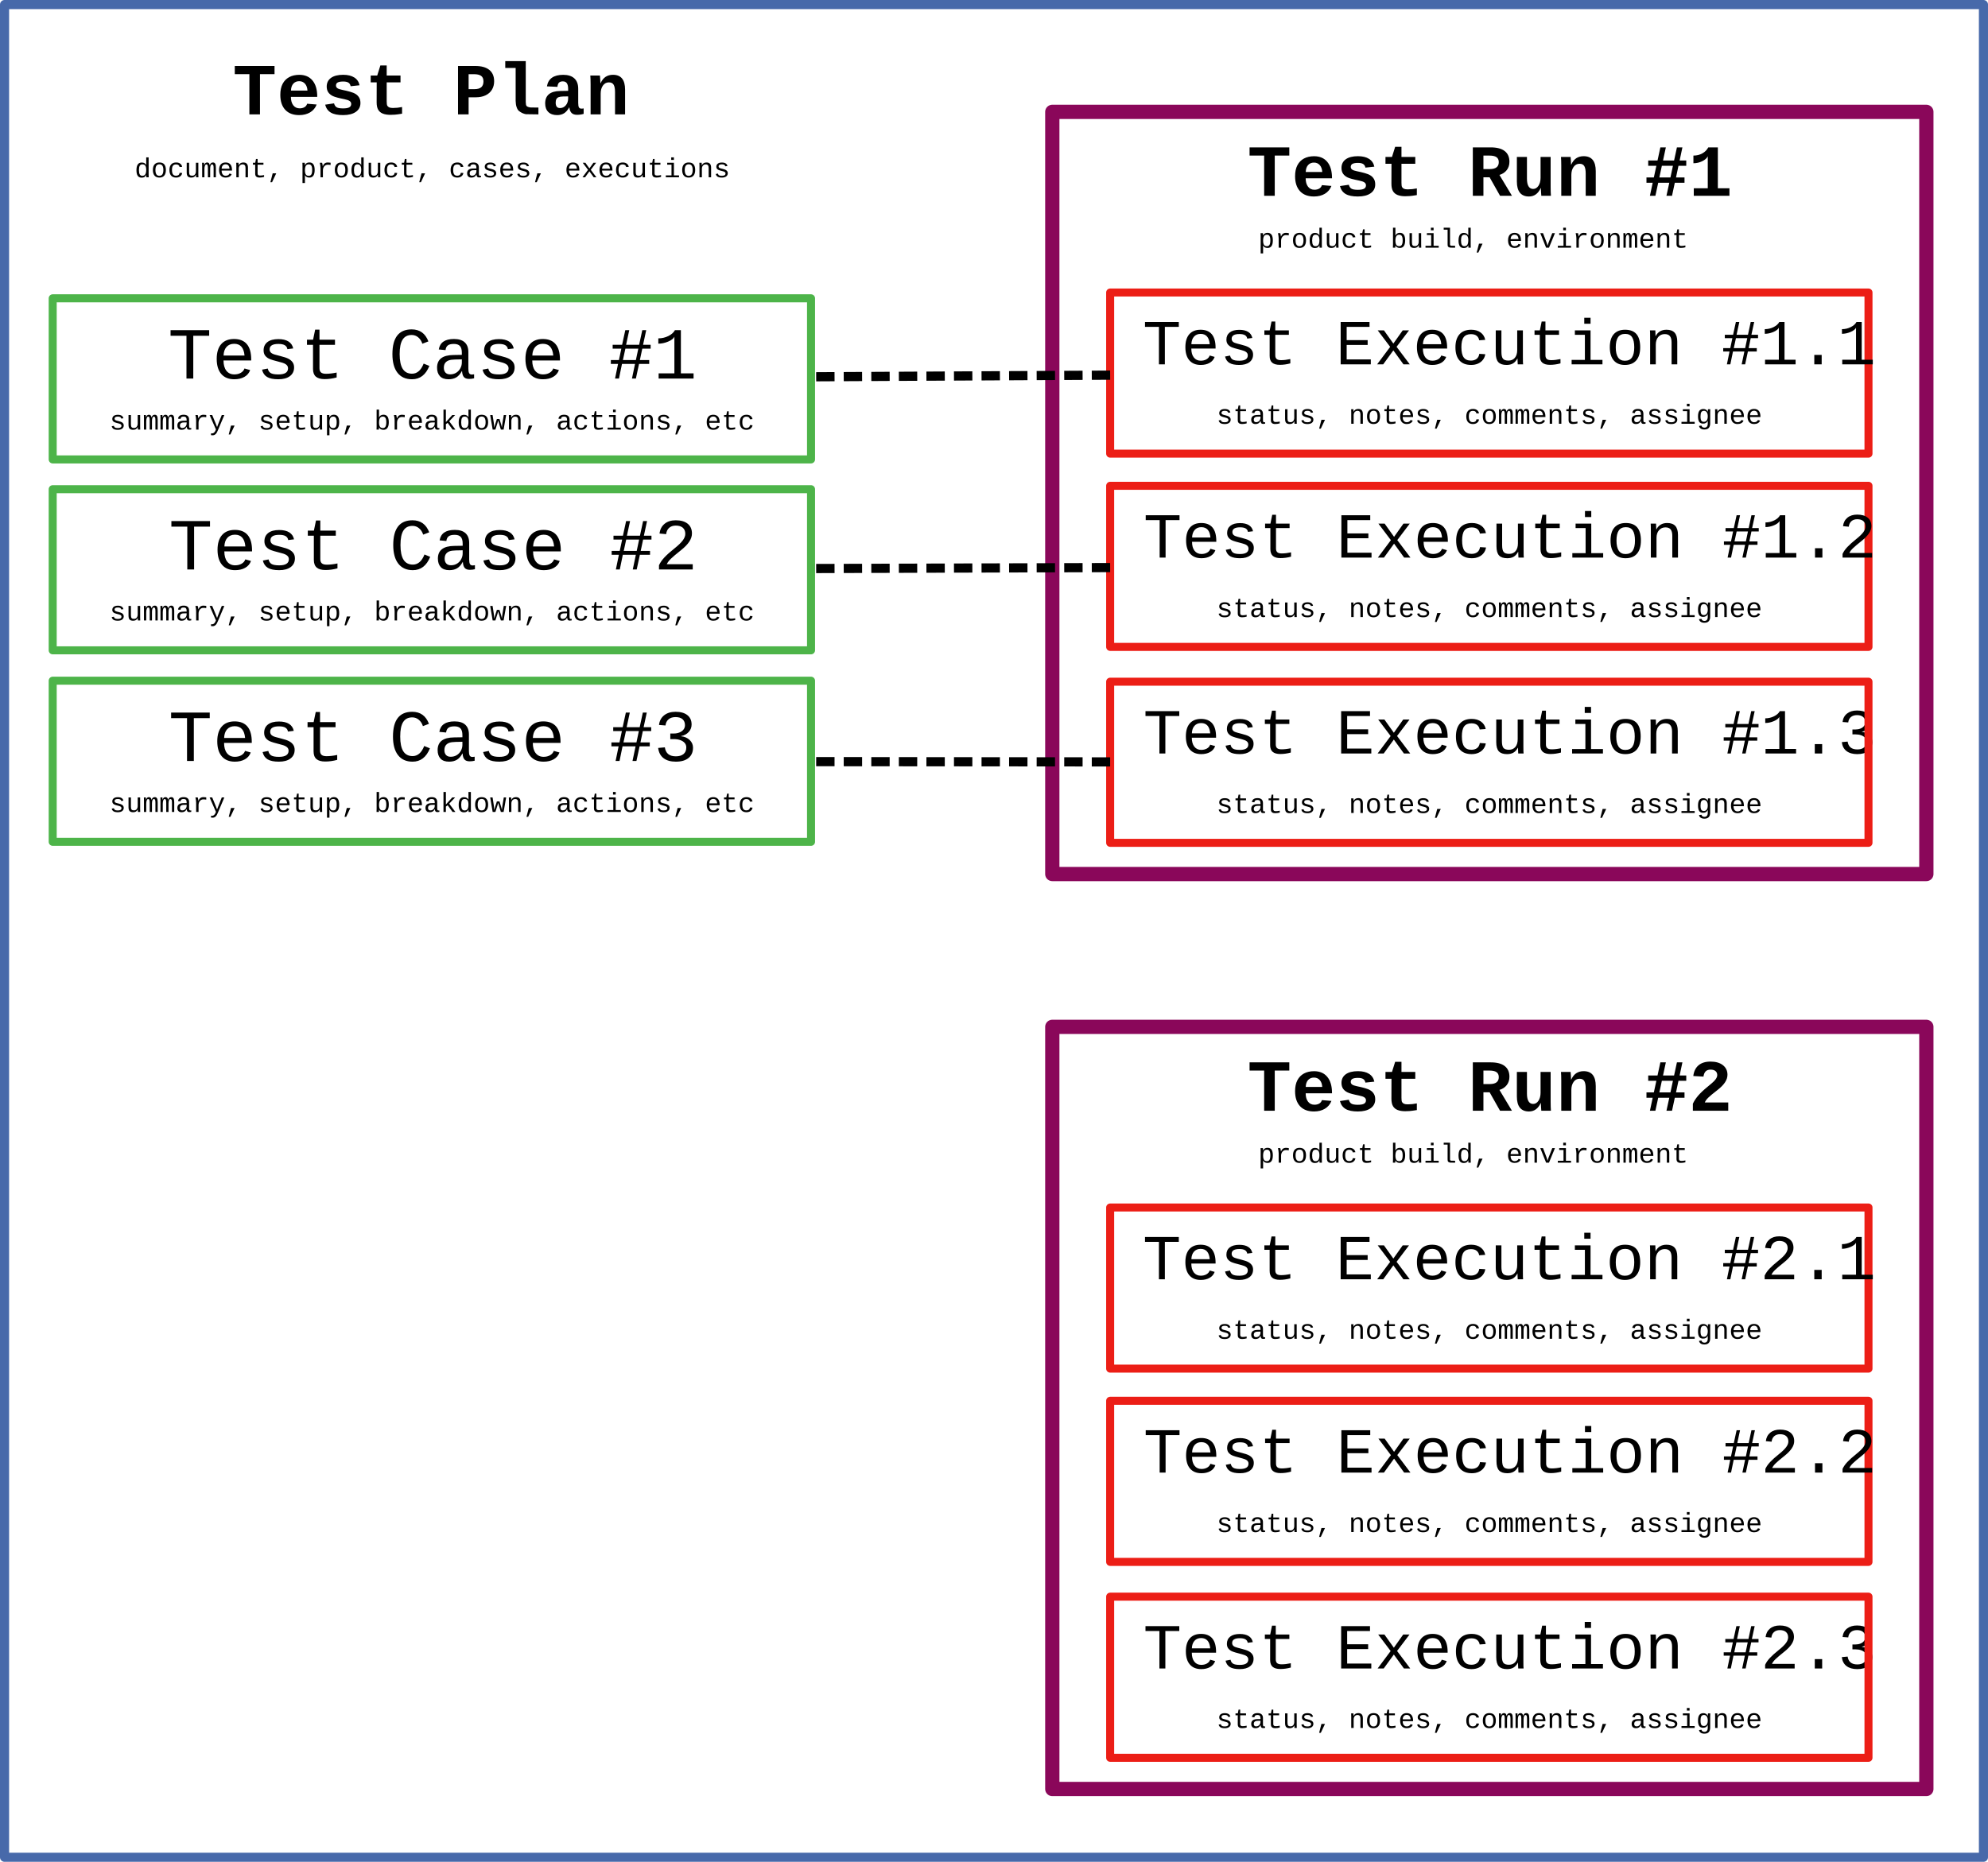
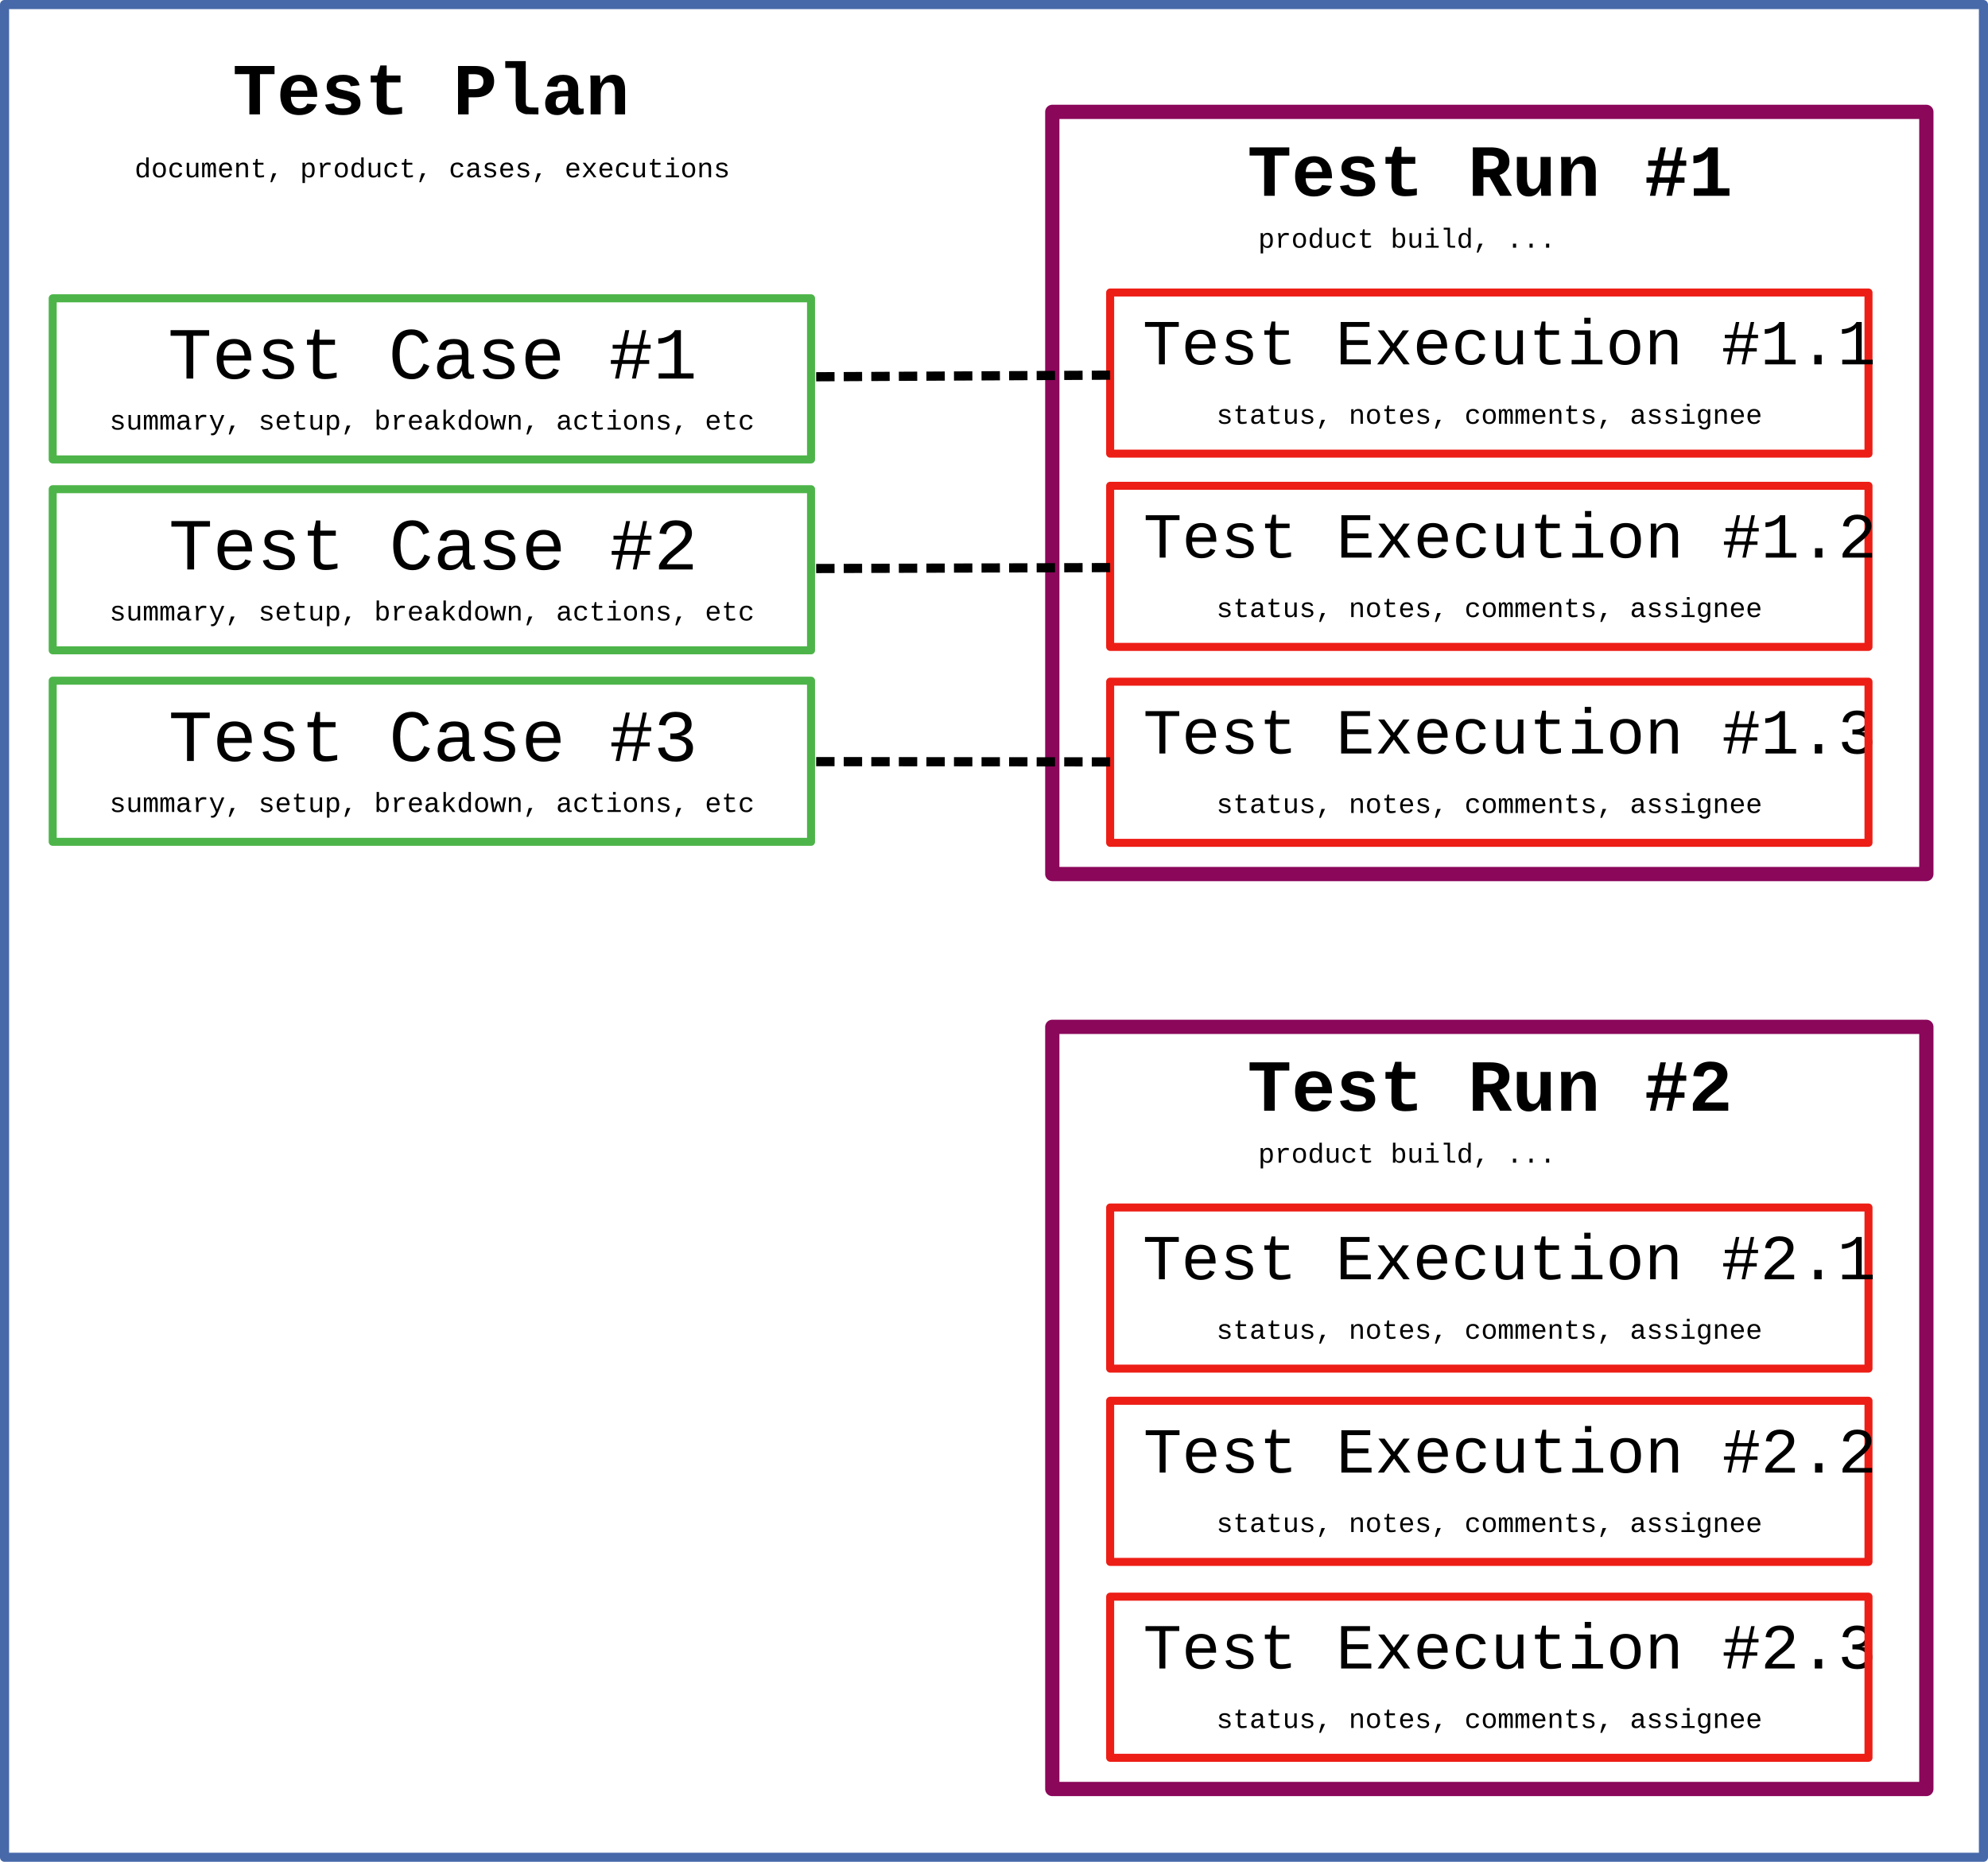
<svg xmlns="http://www.w3.org/2000/svg" width="305.346mm" height="286.019mm" viewBox="0 0 1081.934 1013.453" id="svg2" version="1.1">
  <defs id="defs4" />
  <g id="layer1" transform="translate(-54.18931,-9.047395)">
    <g id="g3983">
      <flowRoot style="font-style:normal;font-variant:normal;font-weight:normal;font-stretch:normal;font-size:40px;line-height:125%;font-family:'Alegreya SC';-inkscape-font-specification:'Alegreya SC';letter-spacing:0px;word-spacing:0px;fill:#000000;fill-opacity:1;stroke:none;stroke-width:1px;stroke-linecap:butt;stroke-linejoin:miter;stroke-opacity:1" id="flowRoot4603" xml:space="preserve">
        <flowRegion id="flowRegion4605">
          <rect y="88.726" x="665.151" height="40.909" width="325.758" id="rect4607" />
        </flowRegion>
        <flowPara id="flowPara4609">prpro</flowPara>
      </flowRoot>
      <rect y="11.524" x="56.666" height="1008.5" width="1076.98" id="rect3336" style="opacity:1;fill:none;fill-opacity:0;fill-rule:evenodd;stroke:#4769aa;stroke-width:4.954;stroke-linecap:round;stroke-linejoin:round;stroke-miterlimit:4;stroke-dasharray:none;stroke-opacity:1" />
      <text id="text3575" y="71.309" x="180.785" style="font-style:normal;font-variant:normal;font-weight:normal;font-stretch:normal;font-size:40px;line-height:125%;font-family:'Alegreya SC';-inkscape-font-specification:'Alegreya SC';letter-spacing:0px;word-spacing:0px;fill:#000000;fill-opacity:1;stroke:none;stroke-width:1px;stroke-linecap:butt;stroke-linejoin:miter;stroke-opacity:1" xml:space="preserve">
        <tspan id="tspan3577" y="71.309" x="180.785">
          <tspan id="tspan3579" style="font-style:normal;font-variant:normal;font-weight:bold;font-stretch:normal;font-family:'Liberation Mono';-inkscape-font-specification:'Liberation Mono'" y="71.309" x="180.785">Test Plan</tspan>
        </tspan>
      </text>
      <rect y="171.422" x="82.87" height="87.709" width="412.709" id="rect4184" style="opacity:1;fill:none;fill-opacity:0;fill-rule:evenodd;stroke:#4db449;stroke-width:4.36;stroke-linecap:round;stroke-linejoin:round;stroke-miterlimit:4;stroke-dasharray:none;stroke-opacity:1" />
      <text id="text3977" y="215.107" x="145.533" style="font-style:normal;font-variant:normal;font-weight:normal;font-stretch:normal;font-size:40px;line-height:125%;font-family:'Alegreya SC';-inkscape-font-specification:'Alegreya SC';letter-spacing:0px;word-spacing:0px;fill:#000000;fill-opacity:1;stroke:none;stroke-width:1px;stroke-linecap:butt;stroke-linejoin:miter;stroke-opacity:1" xml:space="preserve">
        <tspan id="tspan3979" y="215.107" x="145.533">
          <tspan id="tspan3981" style="font-style:normal;font-variant:normal;font-weight:normal;font-stretch:normal;font-family:'Liberation Mono';-inkscape-font-specification:'Liberation Mono'" y="215.107" x="145.533">Test Case #1</tspan>
        </tspan>
      </text>
      <text id="text4194" y="242.879" x="113.769" style="font-style:normal;font-variant:normal;font-weight:normal;font-stretch:normal;font-size:40px;line-height:125%;font-family:'Alegreya SC';-inkscape-font-specification:'Alegreya SC';letter-spacing:0px;word-spacing:0px;fill:#000000;fill-opacity:1;stroke:none;stroke-width:1px;stroke-linecap:butt;stroke-linejoin:miter;stroke-opacity:1" xml:space="preserve">
        <tspan style="font-style:normal;font-variant:normal;font-weight:normal;font-stretch:normal;font-size:15px;font-family:'Liberation Mono';-inkscape-font-specification:'Liberation Mono'" y="242.879" x="113.769" id="tspan4196">summary, setup, breakdown, actions, etc</tspan>
      </text>
      <rect y="275.335" x="82.87" height="87.709" width="412.709" id="rect4184-4" style="opacity:1;fill:none;fill-opacity:0;fill-rule:evenodd;stroke:#4db449;stroke-width:4.36;stroke-linecap:round;stroke-linejoin:round;stroke-miterlimit:4;stroke-dasharray:none;stroke-opacity:1" />
      <text id="text3971" y="319.021" x="145.982" style="font-style:normal;font-variant:normal;font-weight:normal;font-stretch:normal;font-size:40px;line-height:125%;font-family:'Alegreya SC';-inkscape-font-specification:'Alegreya SC';letter-spacing:0px;word-spacing:0px;fill:#000000;fill-opacity:1;stroke:none;stroke-width:1px;stroke-linecap:butt;stroke-linejoin:miter;stroke-opacity:1" xml:space="preserve">
        <tspan id="tspan3973" y="319.021" x="145.982">
          <tspan id="tspan3975" style="font-style:normal;font-variant:normal;font-weight:normal;font-stretch:normal;font-family:'Liberation Mono';-inkscape-font-specification:'Liberation Mono'" y="319.021" x="145.982">Test Case #2</tspan>
        </tspan>
      </text>
      <text id="text4194-2" y="346.793" x="113.769" style="font-style:normal;font-variant:normal;font-weight:normal;font-stretch:normal;font-size:40px;line-height:125%;font-family:'Alegreya SC';-inkscape-font-specification:'Alegreya SC';letter-spacing:0px;word-spacing:0px;fill:#000000;fill-opacity:1;stroke:none;stroke-width:1px;stroke-linecap:butt;stroke-linejoin:miter;stroke-opacity:1" xml:space="preserve">
        <tspan style="font-style:normal;font-variant:normal;font-weight:normal;font-stretch:normal;font-size:15px;font-family:'Liberation Mono';-inkscape-font-specification:'Liberation Mono'" y="346.793" x="113.769" id="tspan4196-2">summary, setup, breakdown, actions, etc</tspan>
      </text>
      <rect y="379.577" x="82.87" height="87.709" width="412.709" id="rect4184-43" style="opacity:1;fill:none;fill-opacity:0;fill-rule:evenodd;stroke:#4db449;stroke-width:4.36;stroke-linecap:round;stroke-linejoin:round;stroke-miterlimit:4;stroke-dasharray:none;stroke-opacity:1" />
      <text id="text3965" y="423.262" x="145.835" style="font-style:normal;font-variant:normal;font-weight:normal;font-stretch:normal;font-size:40px;line-height:125%;font-family:'Alegreya SC';-inkscape-font-specification:'Alegreya SC';letter-spacing:0px;word-spacing:0px;fill:#000000;fill-opacity:1;stroke:none;stroke-width:1px;stroke-linecap:butt;stroke-linejoin:miter;stroke-opacity:1" xml:space="preserve">
        <tspan id="tspan3967" y="423.262" x="145.835">
          <tspan id="tspan3969" style="font-style:normal;font-variant:normal;font-weight:normal;font-stretch:normal;font-family:'Liberation Mono';-inkscape-font-specification:'Liberation Mono'" y="423.262" x="145.835">Test Case #3</tspan>
        </tspan>
      </text>
      <text id="text4194-8" y="451.035" x="113.769" style="font-style:normal;font-variant:normal;font-weight:normal;font-stretch:normal;font-size:40px;line-height:125%;font-family:'Alegreya SC';-inkscape-font-specification:'Alegreya SC';letter-spacing:0px;word-spacing:0px;fill:#000000;fill-opacity:1;stroke:none;stroke-width:1px;stroke-linecap:butt;stroke-linejoin:miter;stroke-opacity:1" xml:space="preserve">
        <tspan style="font-style:normal;font-variant:normal;font-weight:normal;font-stretch:normal;font-size:15px;font-family:'Liberation Mono';-inkscape-font-specification:'Liberation Mono'" y="451.035" x="113.769" id="tspan4196-7">summary, setup, breakdown, actions, etc</tspan>
      </text>
      <text id="text3959" y="419.204" x="676.303" style="font-style:normal;font-variant:normal;font-weight:normal;font-stretch:normal;font-size:40px;line-height:125%;font-family:'Alegreya SC';-inkscape-font-specification:'Alegreya SC';letter-spacing:0px;word-spacing:0px;fill:#000000;fill-opacity:1;stroke:none;stroke-width:1px;stroke-linecap:butt;stroke-linejoin:miter;stroke-opacity:1" xml:space="preserve">
        <tspan id="tspan3961" y="419.204" x="676.303">
          <tspan id="tspan3963" style="font-style:normal;font-variant:normal;font-weight:normal;font-stretch:normal;font-size:35px;font-family:'Liberation Mono';-inkscape-font-specification:'Liberation Mono'" y="419.204" x="676.303">Test Execution #1.3</tspan>
        </tspan>
      </text>
      <rect y="69.939" x="626.884" height="414.872" width="475.687" id="rect3336-0" style="opacity:1;fill:none;fill-opacity:0;fill-rule:evenodd;stroke:#8a075a;stroke-width:7.761;stroke-linecap:round;stroke-linejoin:round;stroke-miterlimit:4;stroke-dasharray:none;stroke-opacity:1" />
      <text id="text3953" y="115.612" x="733.057" style="font-style:normal;font-variant:normal;font-weight:normal;font-stretch:normal;font-size:40px;line-height:125%;font-family:'Alegreya SC';-inkscape-font-specification:'Alegreya SC';letter-spacing:0px;word-spacing:0px;fill:#000000;fill-opacity:1;stroke:none;stroke-width:1px;stroke-linecap:butt;stroke-linejoin:miter;stroke-opacity:1" xml:space="preserve">
        <tspan id="tspan3955" y="115.612" x="733.057">
          <tspan id="tspan3957" style="font-style:normal;font-variant:normal;font-weight:bold;font-stretch:normal;font-family:'Liberation Mono';-inkscape-font-specification:'Liberation Mono'" y="115.612" x="733.057">Test Run #1</tspan>
        </tspan>
      </text>
      <rect y="168.27" x="658.373" height="87.709" width="412.709" id="rect4184-8" style="opacity:1;fill:none;fill-opacity:0;fill-rule:evenodd;stroke:#ec1e16;stroke-width:4.36;stroke-linecap:round;stroke-linejoin:round;stroke-miterlimit:4;stroke-dasharray:none;stroke-opacity:1" />
      <text id="text3947" y="207.362" x="676.038" style="font-style:normal;font-variant:normal;font-weight:normal;font-stretch:normal;font-size:40px;line-height:125%;font-family:'Alegreya SC';-inkscape-font-specification:'Alegreya SC';letter-spacing:0px;word-spacing:0px;fill:#000000;fill-opacity:1;stroke:none;stroke-width:1px;stroke-linecap:butt;stroke-linejoin:miter;stroke-opacity:1" xml:space="preserve">
        <tspan id="tspan3949" y="207.362" x="676.038">
          <tspan id="tspan3951" style="font-style:normal;font-variant:normal;font-weight:normal;font-stretch:normal;font-size:35px;font-family:'Liberation Mono';-inkscape-font-specification:'Liberation Mono'" y="207.362" x="676.038">Test Execution #1.1</tspan>
        </tspan>
      </text>
      <text id="text4194-4" y="239.728" x="716.203" style="font-style:normal;font-variant:normal;font-weight:normal;font-stretch:normal;font-size:40px;line-height:125%;font-family:'Alegreya SC';-inkscape-font-specification:'Alegreya SC';letter-spacing:0px;word-spacing:0px;fill:#000000;fill-opacity:1;stroke:none;stroke-width:1px;stroke-linecap:butt;stroke-linejoin:miter;stroke-opacity:1" xml:space="preserve">
        <tspan style="font-style:normal;font-variant:normal;font-weight:normal;font-stretch:normal;font-size:15px;font-family:'Liberation Mono';-inkscape-font-specification:'Liberation Mono'" y="239.728" x="716.203" id="tspan4196-4">status, notes, comments, assignee</tspan>
      </text>
      <rect y="273.475" x="658.373" height="87.709" width="412.709" id="rect4184-8-1" style="opacity:1;fill:none;fill-opacity:0;fill-rule:evenodd;stroke:#ec1e16;stroke-width:4.36;stroke-linecap:round;stroke-linejoin:round;stroke-miterlimit:4;stroke-dasharray:none;stroke-opacity:1" />
      <text id="text3941" y="312.568" x="676.431" style="font-style:normal;font-variant:normal;font-weight:normal;font-stretch:normal;font-size:40px;line-height:125%;font-family:'Alegreya SC';-inkscape-font-specification:'Alegreya SC';letter-spacing:0px;word-spacing:0px;fill:#000000;fill-opacity:1;stroke:none;stroke-width:1px;stroke-linecap:butt;stroke-linejoin:miter;stroke-opacity:1" xml:space="preserve">
        <tspan id="tspan3943" y="312.568" x="676.431">
          <tspan id="tspan3945" style="font-style:normal;font-variant:normal;font-weight:normal;font-stretch:normal;font-size:35px;font-family:'Liberation Mono';-inkscape-font-specification:'Liberation Mono'" y="312.568" x="676.431">Test Execution #1.2</tspan>
        </tspan>
      </text>
      <text id="text4194-4-5" y="344.933" x="716.203" style="font-style:normal;font-variant:normal;font-weight:normal;font-stretch:normal;font-size:40px;line-height:125%;font-family:'Alegreya SC';-inkscape-font-specification:'Alegreya SC';letter-spacing:0px;word-spacing:0px;fill:#000000;fill-opacity:1;stroke:none;stroke-width:1px;stroke-linecap:butt;stroke-linejoin:miter;stroke-opacity:1" xml:space="preserve">
        <tspan style="font-style:normal;font-variant:normal;font-weight:normal;font-stretch:normal;font-size:15px;font-family:'Liberation Mono';-inkscape-font-specification:'Liberation Mono'" y="344.933" x="716.203" id="tspan4196-4-9">status, notes, comments, assignee</tspan>
      </text>
      <rect y="380.112" x="658.373" height="87.709" width="412.709" id="rect4184-8-3" style="opacity:1;fill:none;fill-opacity:0;fill-rule:evenodd;stroke:#ec1e16;stroke-width:4.36;stroke-linecap:round;stroke-linejoin:round;stroke-miterlimit:4;stroke-dasharray:none;stroke-opacity:1" />
      <text id="text4194-4-4" y="451.57" x="716.203" style="font-style:normal;font-variant:normal;font-weight:normal;font-stretch:normal;font-size:40px;line-height:125%;font-family:'Alegreya SC';-inkscape-font-specification:'Alegreya SC';letter-spacing:0px;word-spacing:0px;fill:#000000;fill-opacity:1;stroke:none;stroke-width:1px;stroke-linecap:butt;stroke-linejoin:miter;stroke-opacity:1" xml:space="preserve">
        <tspan style="font-style:normal;font-variant:normal;font-weight:normal;font-stretch:normal;font-size:15px;font-family:'Liberation Mono';-inkscape-font-specification:'Liberation Mono'" y="451.57" x="716.203" id="tspan4196-4-1">status, notes, comments, assignee</tspan>
      </text>
      <text id="text4611" y="143.877" x="738.927" style="font-style:normal;font-variant:normal;font-weight:normal;font-stretch:normal;font-size:40px;line-height:125%;font-family:'Alegreya SC';-inkscape-font-specification:'Alegreya SC';letter-spacing:0px;word-spacing:0px;fill:#000000;fill-opacity:1;stroke:none;stroke-width:1px;stroke-linecap:butt;stroke-linejoin:miter;stroke-opacity:1" xml:space="preserve">
-         <tspan style="font-style:normal;font-variant:normal;font-weight:normal;font-stretch:normal;font-size:15px;font-family:'Liberation Mono';-inkscape-font-specification:'Liberation Mono'" y="143.877" x="738.927" id="tspan4613">product build, environment</tspan>
+         <tspan style="font-style:normal;font-variant:normal;font-weight:normal;font-stretch:normal;font-size:15px;font-family:'Liberation Mono';-inkscape-font-specification:'Liberation Mono'" y="143.877" x="738.927" id="tspan4613">product build, ...</tspan>
      </text>
      <path id="path4822" d="M 658.373,213.255 495.579,214.146" style="fill:none;fill-rule:evenodd;stroke:#000000;stroke-width:5;stroke-linecap:butt;stroke-linejoin:miter;stroke-miterlimit:4;stroke-dasharray:10, 5;stroke-dashoffset:0;stroke-opacity:1" />
      <path id="path4826" d="M 658.373,423.774 495.579,423.623" style="fill:none;fill-rule:evenodd;stroke:#000000;stroke-width:5;stroke-linecap:butt;stroke-linejoin:miter;stroke-miterlimit:4;stroke-dasharray:10, 5;stroke-dashoffset:0;stroke-opacity:1" />
      <path id="path4828" d="M 658.373,317.997 495.579,318.523" style="display:inline;fill:none;fill-rule:evenodd;stroke:#000000;stroke-width:5;stroke-linecap:butt;stroke-linejoin:miter;stroke-miterlimit:4;stroke-dasharray:10, 5;stroke-dashoffset:0;stroke-opacity:1" />
      <text id="text3935" y="917.265" x="676.303" style="font-style:normal;font-variant:normal;font-weight:normal;font-stretch:normal;font-size:40px;line-height:125%;font-family:'Alegreya SC';-inkscape-font-specification:'Alegreya SC';letter-spacing:0px;word-spacing:0px;fill:#000000;fill-opacity:1;stroke:none;stroke-width:1px;stroke-linecap:butt;stroke-linejoin:miter;stroke-opacity:1" xml:space="preserve">
        <tspan id="tspan3937" y="917.265" x="676.303">
          <tspan id="tspan3939" style="font-style:normal;font-variant:normal;font-weight:normal;font-stretch:normal;font-size:35px;font-family:'Liberation Mono';-inkscape-font-specification:'Liberation Mono'" y="917.265" x="676.303">Test Execution #2.3</tspan>
        </tspan>
      </text>
      <rect y="568" x="626.884" height="414.872" width="475.687" id="rect3336-0-8" style="opacity:1;fill:none;fill-opacity:0;fill-rule:evenodd;stroke:#8a075a;stroke-width:7.761;stroke-linecap:round;stroke-linejoin:round;stroke-miterlimit:4;stroke-dasharray:none;stroke-opacity:1" />
      <text id="text3929" y="613.673" x="733.057" style="font-style:normal;font-variant:normal;font-weight:normal;font-stretch:normal;font-size:40px;line-height:125%;font-family:'Alegreya SC';-inkscape-font-specification:'Alegreya SC';letter-spacing:0px;word-spacing:0px;fill:#000000;fill-opacity:1;stroke:none;stroke-width:1px;stroke-linecap:butt;stroke-linejoin:miter;stroke-opacity:1" xml:space="preserve">
        <tspan id="tspan3931" y="613.673" x="733.057">
          <tspan id="tspan3933" style="font-style:normal;font-variant:normal;font-weight:bold;font-stretch:normal;font-family:'Liberation Mono';-inkscape-font-specification:'Liberation Mono'" y="613.673" x="733.057">Test Run #2</tspan>
        </tspan>
      </text>
      <rect y="666.331" x="658.373" height="87.709" width="412.709" id="rect4184-8-11" style="opacity:1;fill:none;fill-opacity:0;fill-rule:evenodd;stroke:#ec1e16;stroke-width:4.36;stroke-linecap:round;stroke-linejoin:round;stroke-miterlimit:4;stroke-dasharray:none;stroke-opacity:1" />
      <text id="text3923" y="705.423" x="676.038" style="font-style:normal;font-variant:normal;font-weight:normal;font-stretch:normal;font-size:40px;line-height:125%;font-family:'Alegreya SC';-inkscape-font-specification:'Alegreya SC';letter-spacing:0px;word-spacing:0px;fill:#000000;fill-opacity:1;stroke:none;stroke-width:1px;stroke-linecap:butt;stroke-linejoin:miter;stroke-opacity:1" xml:space="preserve">
        <tspan id="tspan3925" y="705.423" x="676.038">
          <tspan id="tspan3927" style="font-style:normal;font-variant:normal;font-weight:normal;font-stretch:normal;font-size:35px;font-family:'Liberation Mono';-inkscape-font-specification:'Liberation Mono'" y="705.423" x="676.038">Test Execution #2.1</tspan>
        </tspan>
      </text>
      <text id="text4194-4-47" y="737.789" x="716.203" style="font-style:normal;font-variant:normal;font-weight:normal;font-stretch:normal;font-size:40px;line-height:125%;font-family:'Alegreya SC';-inkscape-font-specification:'Alegreya SC';letter-spacing:0px;word-spacing:0px;fill:#000000;fill-opacity:1;stroke:none;stroke-width:1px;stroke-linecap:butt;stroke-linejoin:miter;stroke-opacity:1" xml:space="preserve">
        <tspan style="font-style:normal;font-variant:normal;font-weight:normal;font-stretch:normal;font-size:15px;font-family:'Liberation Mono';-inkscape-font-specification:'Liberation Mono'" y="737.789" x="716.203" id="tspan4196-4-0">status, notes, comments, assignee</tspan>
      </text>
      <rect y="771.536" x="658.373" height="87.709" width="412.709" id="rect4184-8-1-7" style="opacity:1;fill:none;fill-opacity:0;fill-rule:evenodd;stroke:#ec1e16;stroke-width:4.36;stroke-linecap:round;stroke-linejoin:round;stroke-miterlimit:4;stroke-dasharray:none;stroke-opacity:1" />
      <text id="text3917" y="810.629" x="676.431" style="font-style:normal;font-variant:normal;font-weight:normal;font-stretch:normal;font-size:40px;line-height:125%;font-family:'Alegreya SC';-inkscape-font-specification:'Alegreya SC';letter-spacing:0px;word-spacing:0px;fill:#000000;fill-opacity:1;stroke:none;stroke-width:1px;stroke-linecap:butt;stroke-linejoin:miter;stroke-opacity:1" xml:space="preserve">
        <tspan id="tspan3919" y="810.629" x="676.431">
          <tspan id="tspan3921" style="font-style:normal;font-variant:normal;font-weight:normal;font-stretch:normal;font-size:35px;font-family:'Liberation Mono';-inkscape-font-specification:'Liberation Mono'" y="810.629" x="676.431">Test Execution #2.2</tspan>
        </tspan>
      </text>
      <text id="text4194-4-5-4" y="842.994" x="716.203" style="font-style:normal;font-variant:normal;font-weight:normal;font-stretch:normal;font-size:40px;line-height:125%;font-family:'Alegreya SC';-inkscape-font-specification:'Alegreya SC';letter-spacing:0px;word-spacing:0px;fill:#000000;fill-opacity:1;stroke:none;stroke-width:1px;stroke-linecap:butt;stroke-linejoin:miter;stroke-opacity:1" xml:space="preserve">
        <tspan style="font-style:normal;font-variant:normal;font-weight:normal;font-stretch:normal;font-size:15px;font-family:'Liberation Mono';-inkscape-font-specification:'Liberation Mono'" y="842.994" x="716.203" id="tspan4196-4-9-7">status, notes, comments, assignee</tspan>
      </text>
      <rect y="878.173" x="658.373" height="87.709" width="412.709" id="rect4184-8-3-9" style="opacity:1;fill:none;fill-opacity:0;fill-rule:evenodd;stroke:#ec1e16;stroke-width:4.36;stroke-linecap:round;stroke-linejoin:round;stroke-miterlimit:4;stroke-dasharray:none;stroke-opacity:1" />
      <text id="text4194-4-4-8" y="949.631" x="716.203" style="font-style:normal;font-variant:normal;font-weight:normal;font-stretch:normal;font-size:40px;line-height:125%;font-family:'Alegreya SC';-inkscape-font-specification:'Alegreya SC';letter-spacing:0px;word-spacing:0px;fill:#000000;fill-opacity:1;stroke:none;stroke-width:1px;stroke-linecap:butt;stroke-linejoin:miter;stroke-opacity:1" xml:space="preserve">
        <tspan style="font-style:normal;font-variant:normal;font-weight:normal;font-stretch:normal;font-size:15px;font-family:'Liberation Mono';-inkscape-font-specification:'Liberation Mono'" y="949.631" x="716.203" id="tspan4196-4-1-0">status, notes, comments, assignee</tspan>
      </text>
      <text id="text4611-7" y="641.938" x="738.927" style="font-style:normal;font-variant:normal;font-weight:normal;font-stretch:normal;font-size:40px;line-height:125%;font-family:'Alegreya SC';-inkscape-font-specification:'Alegreya SC';letter-spacing:0px;word-spacing:0px;fill:#000000;fill-opacity:1;stroke:none;stroke-width:1px;stroke-linecap:butt;stroke-linejoin:miter;stroke-opacity:1" xml:space="preserve">
-         <tspan style="font-style:normal;font-variant:normal;font-weight:normal;font-stretch:normal;font-size:15px;font-family:'Liberation Mono';-inkscape-font-specification:'Liberation Mono'" y="641.938" x="738.927" id="tspan4613-8">product build, environment</tspan>
+         <tspan style="font-style:normal;font-variant:normal;font-weight:normal;font-stretch:normal;font-size:15px;font-family:'Liberation Mono';-inkscape-font-specification:'Liberation Mono'" y="641.938" x="738.927" id="tspan4613-8">product build, ...</tspan>
      </text>
      <text id="text3911" y="105.571" x="127.439" style="font-style:normal;font-variant:normal;font-weight:normal;font-stretch:normal;font-size:40px;line-height:125%;font-family:'Alegreya SC';-inkscape-font-specification:'Alegreya SC';letter-spacing:0px;word-spacing:0px;fill:#000000;fill-opacity:1;stroke:none;stroke-width:1px;stroke-linecap:butt;stroke-linejoin:miter;stroke-opacity:1" xml:space="preserve">
        <tspan style="font-size:15px" id="tspan3913" y="105.571" x="127.439">
          <tspan id="tspan3915" style="font-style:normal;font-variant:normal;font-weight:normal;font-stretch:normal;font-family:'Liberation Mono';-inkscape-font-specification:'Liberation Mono';font-size:15px" y="105.571" x="127.439">document, product, cases, executions</tspan>
        </tspan>
      </text>
    </g>
  </g>
</svg>
